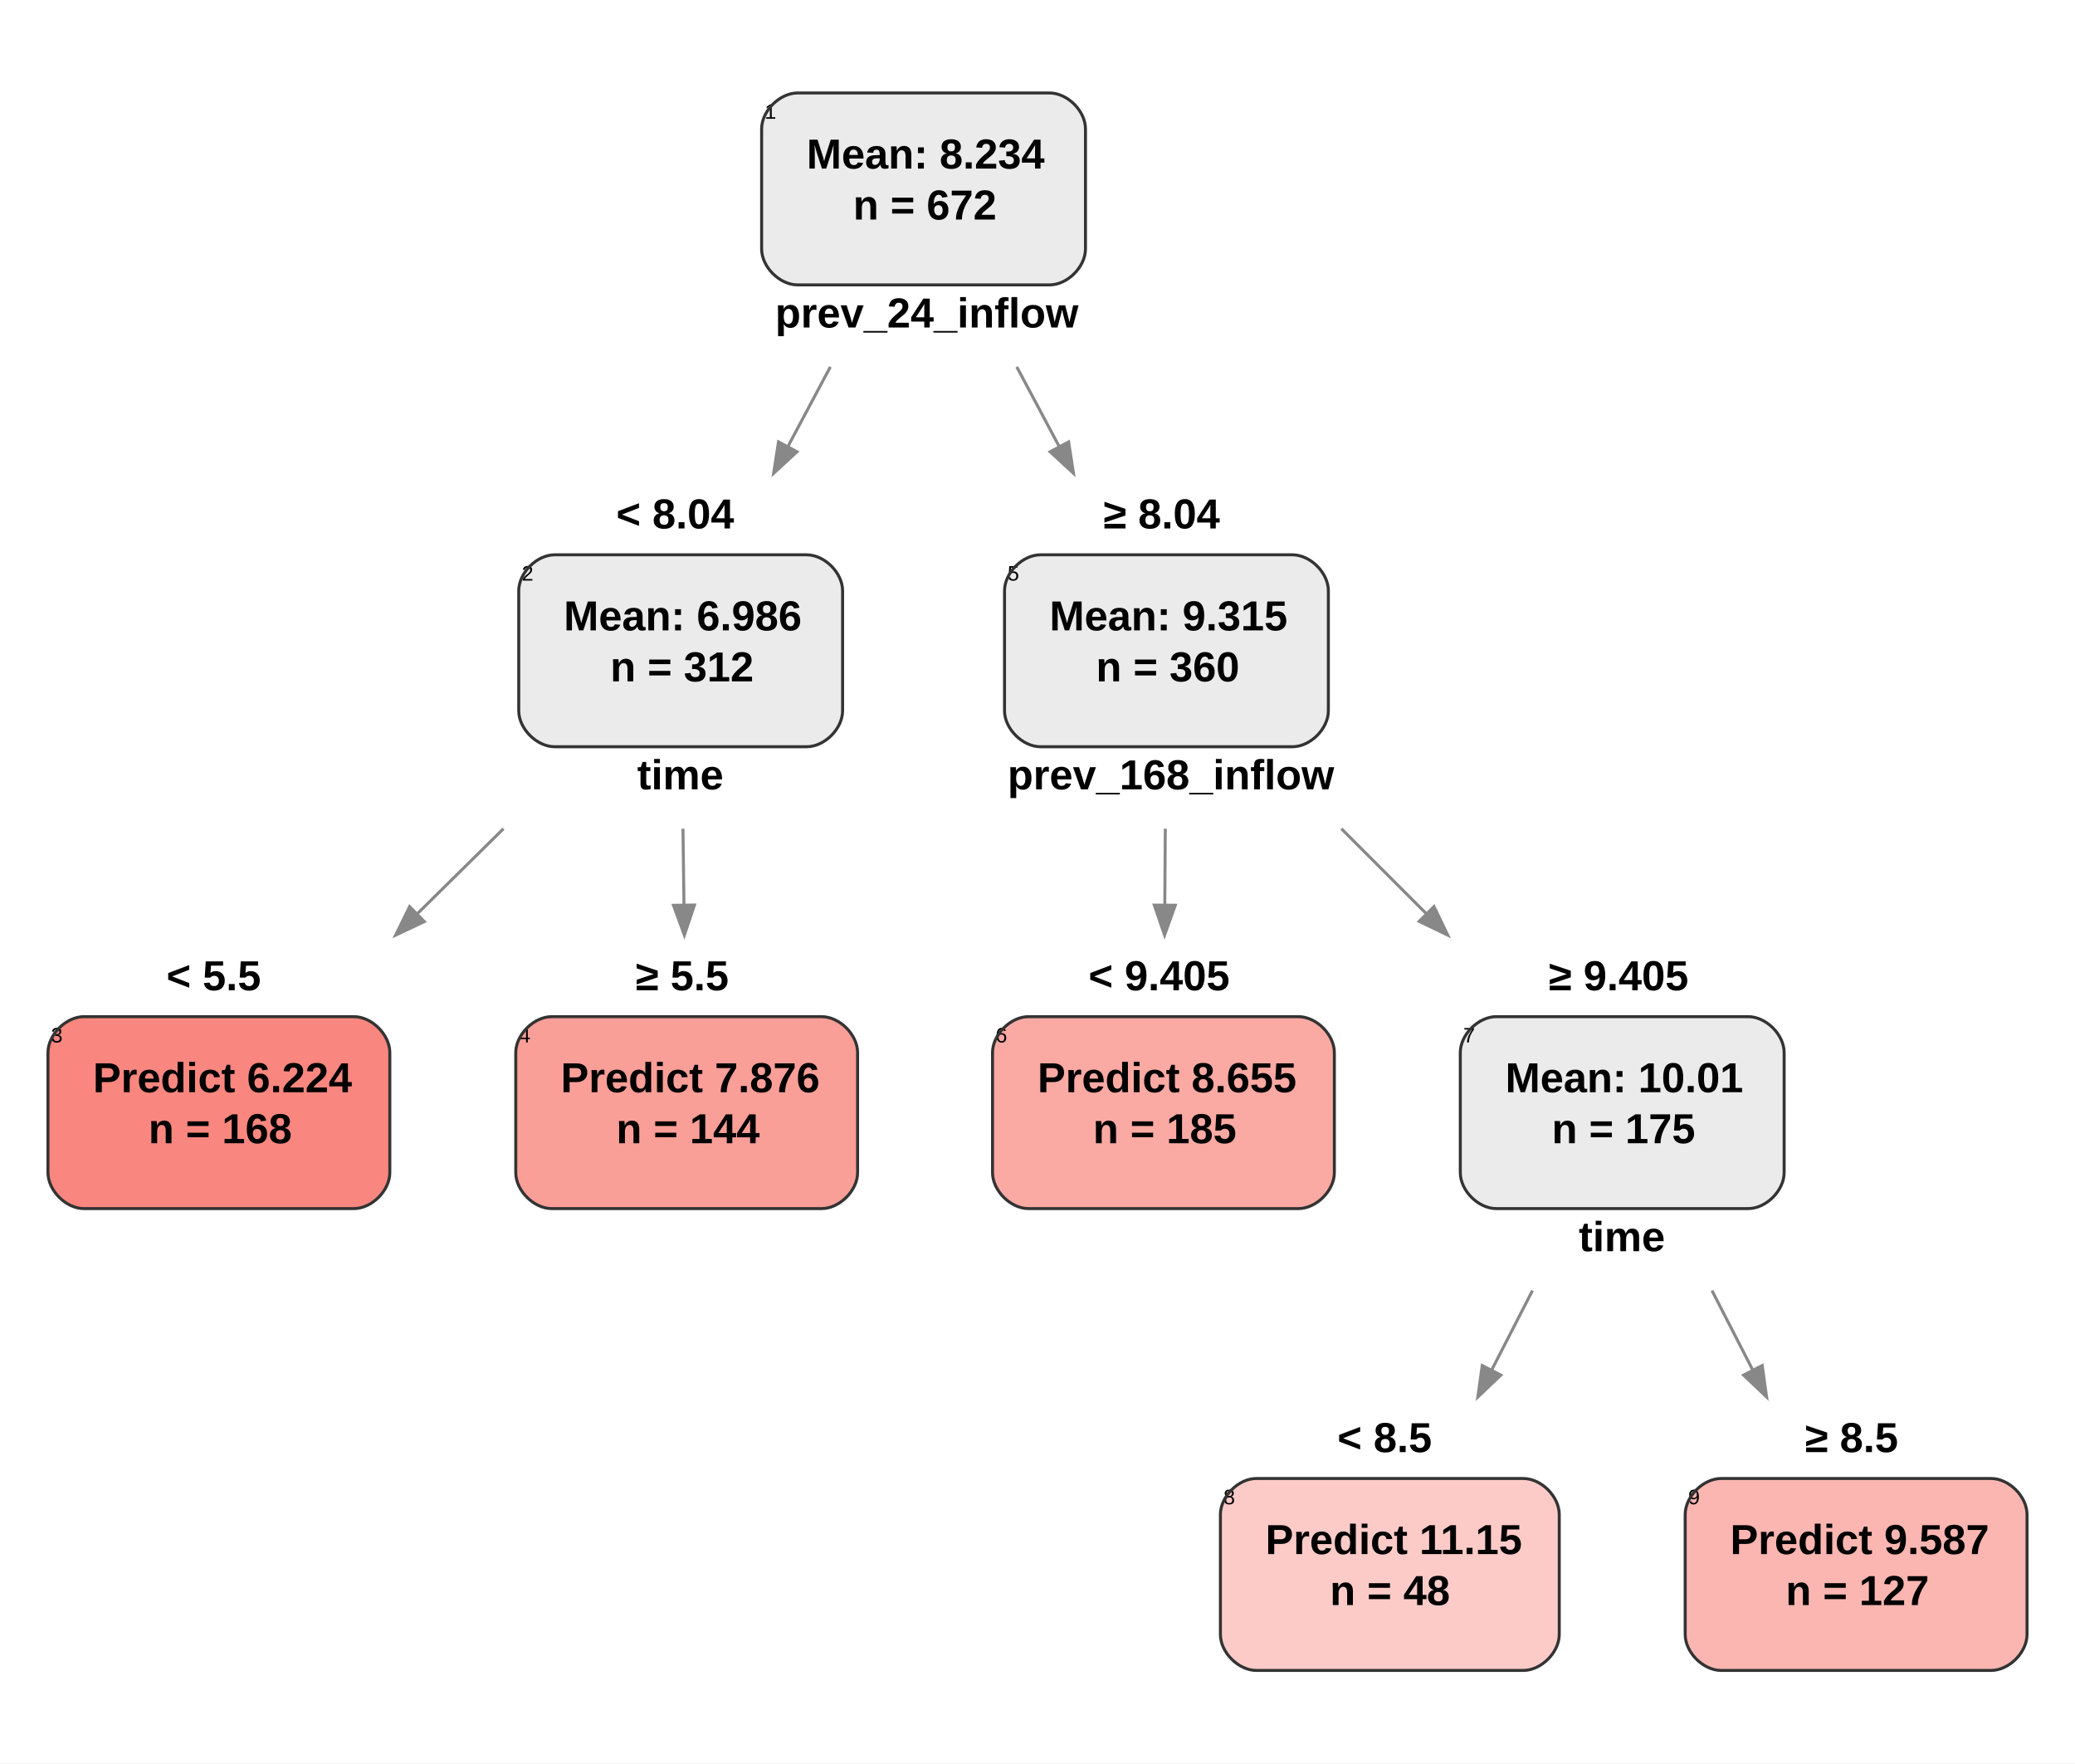
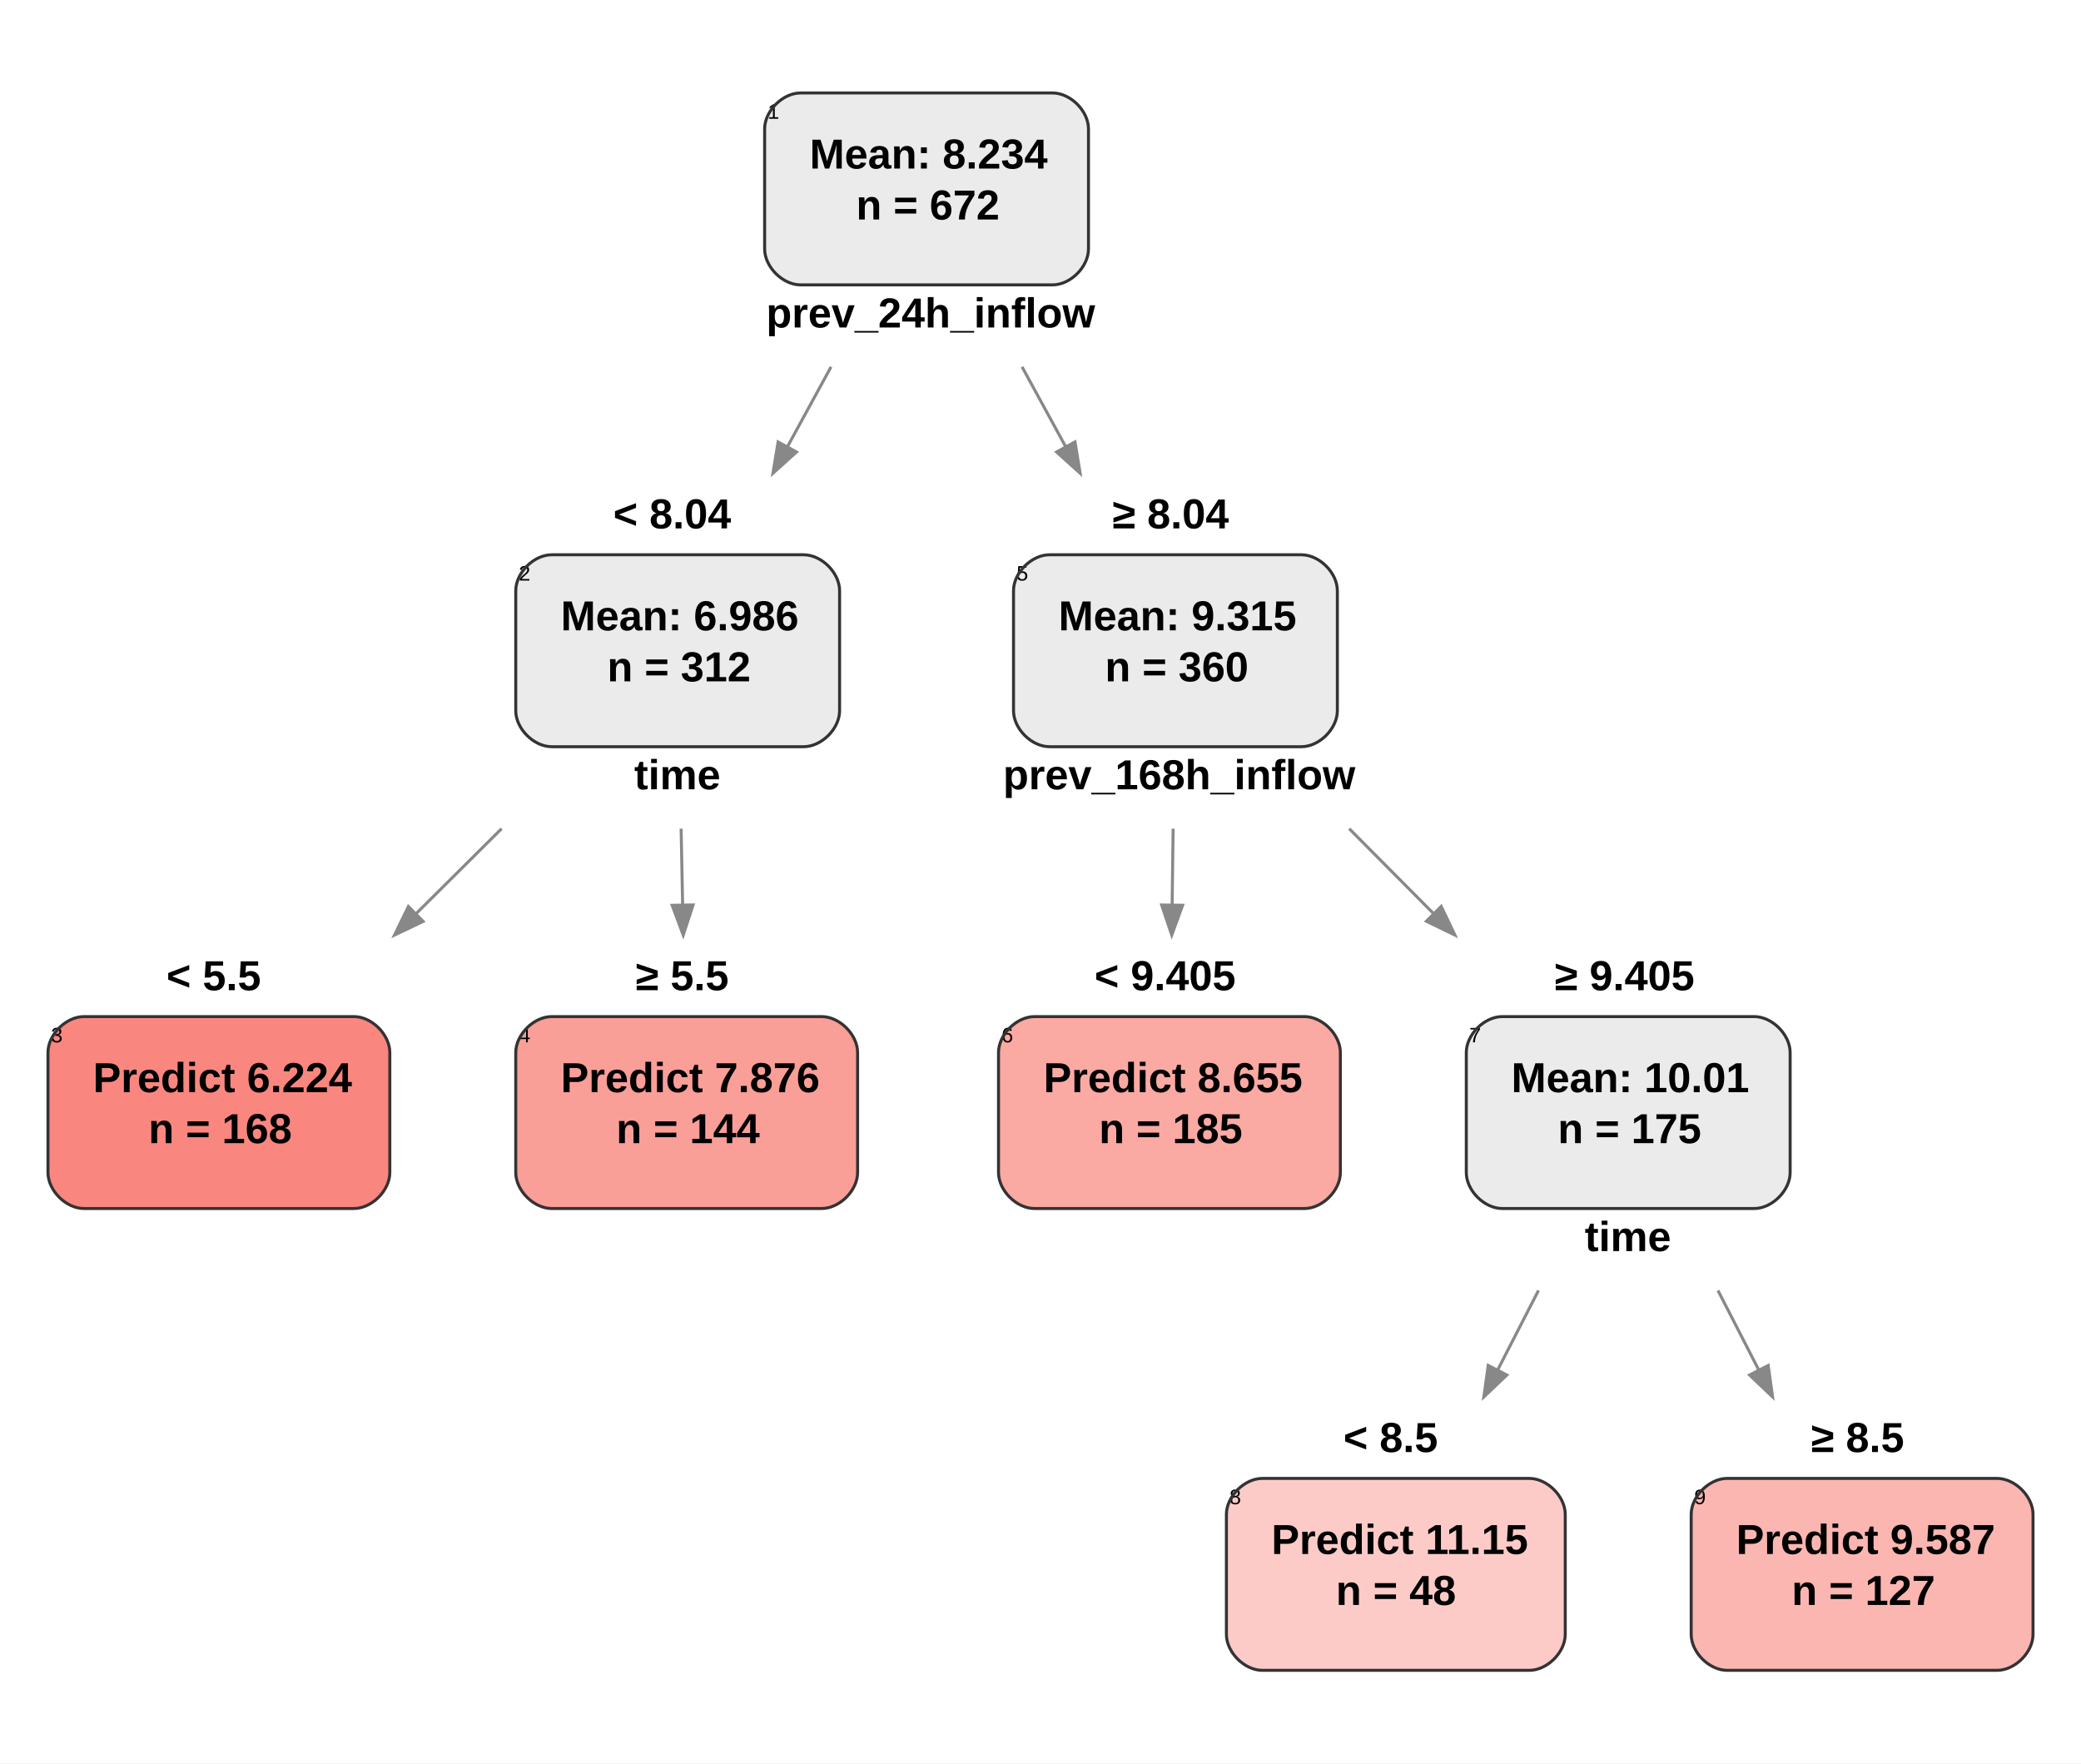
- <svg xmlns="http://www.w3.org/2000/svg" width="692pt" height="588pt" viewBox="0.00 0.00 692.00 588.00">
+ <svg xmlns="http://www.w3.org/2000/svg" width="694pt" height="588pt" viewBox="0.00 0.00 694.00 588.00">
  <g id="graph0" class="graph" transform="scale(1 1) rotate(0) translate(4 584)">
-     <polygon fill="white" stroke="transparent" points="-4,4 -4,-584 688,-584 688,4 -4,4" />
+     <polygon fill="white" stroke="transparent" points="-4,4 -4,-584 690,-584 690,4 -4,4" />
    <g id="node1" class="node">
-       <text text-anchor="start" x="302" y="-561.8" font-family="Arial" font-weight="bold" font-size="14.00"> </text>
-       <text text-anchor="start" x="240" y="-517.3" font-family="Arial" font-size="14.00">  </text>
-       <path fill="#ebebeb" stroke="transparent" d="M262,-489C262,-489 346,-489 346,-489 352,-489 358,-495 358,-501 358,-501 358,-541 358,-541 358,-547 352,-553 346,-553 346,-553 262,-553 262,-553 256,-553 250,-547 250,-541 250,-541 250,-501 250,-501 250,-495 256,-489 262,-489" />
-       <text text-anchor="start" x="251" y="-550.4" font-family="Arial" font-size="2.00"> </text>
-       <text text-anchor="start" x="251" y="-544.4" font-family="Arial" font-size="7.00">  1</text>
-       <text text-anchor="start" x="265" y="-527.8" font-family="Arial" font-weight="bold" font-size="14.00">Mean: 8.234</text>
-       <text text-anchor="start" x="280.5" y="-510.8" font-family="Arial" font-weight="bold" font-size="14.00">n = 672</text>
-       <text text-anchor="start" x="302.5" y="-492.8" font-family="Arial" font-size="9.00"> </text>
-       <path fill="none" stroke="#333333" d="M262,-489C262,-489 346,-489 346,-489 352,-489 358,-495 358,-501 358,-501 358,-541 358,-541 358,-547 352,-553 346,-553 346,-553 262,-553 262,-553 256,-553 250,-547 250,-541 250,-541 250,-501 250,-501 250,-495 256,-489 262,-489" />
-       <text text-anchor="start" x="360" y="-517.3" font-family="Arial" font-size="14.00">  </text>
-       <text text-anchor="start" x="254.5" y="-474.8" font-family="Arial" font-weight="bold" font-size="14.00">prev_24_inflow</text>
+       <text text-anchor="start" x="303" y="-561.8" font-family="Arial" font-weight="bold" font-size="14.00"> </text>
+       <text text-anchor="start" x="237" y="-517.3" font-family="Arial" font-size="14.00">   </text>
+       <path fill="#ebebeb" stroke="transparent" d="M263,-489C263,-489 347,-489 347,-489 353,-489 359,-495 359,-501 359,-501 359,-541 359,-541 359,-547 353,-553 347,-553 347,-553 263,-553 263,-553 257,-553 251,-547 251,-541 251,-541 251,-501 251,-501 251,-495 257,-489 263,-489" />
+       <text text-anchor="start" x="252" y="-550.4" font-family="Arial" font-size="2.00"> </text>
+       <text text-anchor="start" x="252" y="-544.4" font-family="Arial" font-size="7.00">  1</text>
+       <text text-anchor="start" x="266" y="-527.8" font-family="Arial" font-weight="bold" font-size="14.00">Mean: 8.234</text>
+       <text text-anchor="start" x="281.5" y="-510.8" font-family="Arial" font-weight="bold" font-size="14.00">n = 672</text>
+       <text text-anchor="start" x="303.5" y="-492.8" font-family="Arial" font-size="9.00"> </text>
+       <path fill="none" stroke="#333333" d="M263,-489C263,-489 347,-489 347,-489 353,-489 359,-495 359,-501 359,-501 359,-541 359,-541 359,-547 353,-553 347,-553 347,-553 263,-553 263,-553 257,-553 251,-547 251,-541 251,-541 251,-501 251,-501 251,-495 257,-489 263,-489" />
+       <text text-anchor="start" x="361" y="-517.3" font-family="Arial" font-size="14.00">   </text>
+       <text text-anchor="start" x="251.5" y="-474.8" font-family="Arial" font-weight="bold" font-size="14.00">prev_24h_inflow</text>
    </g>
    <g id="node2" class="node">
-       <text text-anchor="start" x="201.5" y="-407.8" font-family="Arial" font-weight="bold" font-size="14.00"> &lt; 8.04</text>
-       <path fill="#ebebeb" stroke="transparent" d="M181,-335C181,-335 265,-335 265,-335 271,-335 277,-341 277,-347 277,-347 277,-387 277,-387 277,-393 271,-399 265,-399 265,-399 181,-399 181,-399 175,-399 169,-393 169,-387 169,-387 169,-347 169,-347 169,-341 175,-335 181,-335" />
-       <text text-anchor="start" x="170" y="-396.4" font-family="Arial" font-size="2.00"> </text>
-       <text text-anchor="start" x="170" y="-390.4" font-family="Arial" font-size="7.00">  2</text>
-       <text text-anchor="start" x="184" y="-373.8" font-family="Arial" font-weight="bold" font-size="14.00">Mean: 6.986</text>
-       <text text-anchor="start" x="199.5" y="-356.8" font-family="Arial" font-weight="bold" font-size="14.00">n = 312</text>
-       <text text-anchor="start" x="221.5" y="-338.8" font-family="Arial" font-size="9.00"> </text>
-       <path fill="none" stroke="#333333" d="M181,-335C181,-335 265,-335 265,-335 271,-335 277,-341 277,-347 277,-347 277,-387 277,-387 277,-393 271,-399 265,-399 265,-399 181,-399 181,-399 175,-399 169,-393 169,-387 169,-387 169,-347 169,-347 169,-341 175,-335 181,-335" />
-       <text text-anchor="start" x="208.5" y="-320.8" font-family="Arial" font-weight="bold" font-size="14.00">time</text>
+       <text text-anchor="start" x="200.5" y="-407.8" font-family="Arial" font-weight="bold" font-size="14.00"> &lt; 8.04</text>
+       <path fill="#ebebeb" stroke="transparent" d="M180,-335C180,-335 264,-335 264,-335 270,-335 276,-341 276,-347 276,-347 276,-387 276,-387 276,-393 270,-399 264,-399 264,-399 180,-399 180,-399 174,-399 168,-393 168,-387 168,-387 168,-347 168,-347 168,-341 174,-335 180,-335" />
+       <text text-anchor="start" x="169" y="-396.4" font-family="Arial" font-size="2.00"> </text>
+       <text text-anchor="start" x="169" y="-390.4" font-family="Arial" font-size="7.00">  2</text>
+       <text text-anchor="start" x="183" y="-373.8" font-family="Arial" font-weight="bold" font-size="14.00">Mean: 6.986</text>
+       <text text-anchor="start" x="198.5" y="-356.8" font-family="Arial" font-weight="bold" font-size="14.00">n = 312</text>
+       <text text-anchor="start" x="220.5" y="-338.8" font-family="Arial" font-size="9.00"> </text>
+       <path fill="none" stroke="#333333" d="M180,-335C180,-335 264,-335 264,-335 270,-335 276,-341 276,-347 276,-347 276,-387 276,-387 276,-393 270,-399 264,-399 264,-399 180,-399 180,-399 174,-399 168,-393 168,-387 168,-387 168,-347 168,-347 168,-341 174,-335 180,-335" />
+       <text text-anchor="start" x="207.5" y="-320.8" font-family="Arial" font-weight="bold" font-size="14.00">time</text>
    </g>
    <g id="edge1" class="edge">
-       <path fill="none" stroke="#888888" d="M272.91,-461.67C268.31,-453.03 263.54,-444.07 258.85,-435.27" />
-       <polygon fill="#888888" stroke="#888888" points="261.79,-433.36 254,-426.18 255.62,-436.65 261.79,-433.36" />
+       <path fill="none" stroke="#888888" d="M273.15,-461.67C268.38,-452.94 263.44,-443.88 258.58,-434.99" />
+       <polygon fill="#888888" stroke="#888888" points="261.63,-433.28 253.77,-426.18 255.49,-436.63 261.63,-433.28" />
    </g>
    <g id="node3" class="node">
-       <text text-anchor="start" x="364" y="-407.8" font-family="Arial" font-weight="bold" font-size="14.00"> ≥ 8.04</text>
-       <text text-anchor="start" x="317" y="-363.3" font-family="Arial" font-size="14.00">   </text>
-       <path fill="#ebebeb" stroke="transparent" d="M343,-335C343,-335 427,-335 427,-335 433,-335 439,-341 439,-347 439,-347 439,-387 439,-387 439,-393 433,-399 427,-399 427,-399 343,-399 343,-399 337,-399 331,-393 331,-387 331,-387 331,-347 331,-347 331,-341 337,-335 343,-335" />
-       <text text-anchor="start" x="332" y="-396.4" font-family="Arial" font-size="2.00"> </text>
-       <text text-anchor="start" x="332" y="-390.4" font-family="Arial" font-size="7.00">  5</text>
-       <text text-anchor="start" x="346" y="-373.8" font-family="Arial" font-weight="bold" font-size="14.00">Mean: 9.315</text>
-       <text text-anchor="start" x="361.5" y="-356.8" font-family="Arial" font-weight="bold" font-size="14.00">n = 360</text>
-       <text text-anchor="start" x="383.5" y="-338.8" font-family="Arial" font-size="9.00"> </text>
-       <path fill="none" stroke="#333333" d="M343,-335C343,-335 427,-335 427,-335 433,-335 439,-341 439,-347 439,-347 439,-387 439,-387 439,-393 433,-399 427,-399 427,-399 343,-399 343,-399 337,-399 331,-393 331,-387 331,-387 331,-347 331,-347 331,-341 337,-335 343,-335" />
-       <text text-anchor="start" x="441" y="-363.3" font-family="Arial" font-size="14.00">   </text>
-       <text text-anchor="start" x="332" y="-320.8" font-family="Arial" font-weight="bold" font-size="14.00">prev_168_inflow</text>
+       <text text-anchor="start" x="367" y="-407.8" font-family="Arial" font-weight="bold" font-size="14.00"> ≥ 8.04</text>
+       <text text-anchor="start" x="316" y="-363.3" font-family="Arial" font-size="14.00">    </text>
+       <path fill="#ebebeb" stroke="transparent" d="M346,-335C346,-335 430,-335 430,-335 436,-335 442,-341 442,-347 442,-347 442,-387 442,-387 442,-393 436,-399 430,-399 430,-399 346,-399 346,-399 340,-399 334,-393 334,-387 334,-387 334,-347 334,-347 334,-341 340,-335 346,-335" />
+       <text text-anchor="start" x="335" y="-396.4" font-family="Arial" font-size="2.00"> </text>
+       <text text-anchor="start" x="335" y="-390.4" font-family="Arial" font-size="7.00">  5</text>
+       <text text-anchor="start" x="349" y="-373.8" font-family="Arial" font-weight="bold" font-size="14.00">Mean: 9.315</text>
+       <text text-anchor="start" x="364.5" y="-356.8" font-family="Arial" font-weight="bold" font-size="14.00">n = 360</text>
+       <text text-anchor="start" x="386.5" y="-338.8" font-family="Arial" font-size="9.00"> </text>
+       <path fill="none" stroke="#333333" d="M346,-335C346,-335 430,-335 430,-335 436,-335 442,-341 442,-347 442,-347 442,-387 442,-387 442,-393 436,-399 430,-399 430,-399 346,-399 346,-399 340,-399 334,-393 334,-387 334,-387 334,-347 334,-347 334,-341 340,-335 346,-335" />
+       <text text-anchor="start" x="444" y="-363.3" font-family="Arial" font-size="14.00">    </text>
+       <text text-anchor="start" x="330.5" y="-320.8" font-family="Arial" font-weight="bold" font-size="14.00">prev_168h_inflow</text>
    </g>
    <g id="edge2" class="edge">
-       <path fill="none" stroke="#888888" d="M335.09,-461.67C339.69,-453.03 344.46,-444.07 349.15,-435.27" />
-       <polygon fill="#888888" stroke="#888888" points="352.38,-436.65 354,-426.18 346.21,-433.36 352.38,-436.65" />
+       <path fill="none" stroke="#888888" d="M336.85,-461.67C341.62,-452.94 346.56,-443.88 351.42,-434.99" />
+       <polygon fill="#888888" stroke="#888888" points="354.51,-436.63 356.23,-426.18 348.37,-433.28 354.51,-436.63" />
    </g>
    <g id="node4" class="node">
      <text text-anchor="start" x="51.5" y="-253.8" font-family="Arial" font-weight="bold" font-size="14.00"> &lt; 5.5</text>
      <path fill="#f8766d" fill-opacity="0.875" stroke="transparent" d="M24,-181C24,-181 114,-181 114,-181 120,-181 126,-187 126,-193 126,-193 126,-233 126,-233 126,-239 120,-245 114,-245 114,-245 24,-245 24,-245 18,-245 12,-239 12,-233 12,-233 12,-193 12,-193 12,-187 18,-181 24,-181" />
      <text text-anchor="start" x="13" y="-242.4" font-family="Arial" font-size="2.00"> </text>
      <text text-anchor="start" x="13" y="-236.4" font-family="Arial" font-size="7.00">  3</text>
      <text text-anchor="start" x="27" y="-219.8" font-family="Arial" font-weight="bold" font-size="14.00">Predict 6.224</text>
      <text text-anchor="start" x="45.5" y="-202.8" font-family="Arial" font-weight="bold" font-size="14.00">n = 168</text>
      <text text-anchor="start" x="67.5" y="-184.8" font-family="Arial" font-size="9.00"> </text>
      <path fill="none" stroke="#333333" d="M24,-181C24,-181 114,-181 114,-181 120,-181 126,-187 126,-193 126,-193 126,-233 126,-233 126,-239 120,-245 114,-245 114,-245 24,-245 24,-245 18,-245 12,-239 12,-233 12,-233 12,-193 12,-193 12,-187 18,-181 24,-181" />
      <text text-anchor="start" x="67" y="-166.8" font-family="Arial" font-weight="bold" font-size="14.00"> </text>
    </g>
    <g id="edge3" class="edge">
-       <path fill="none" stroke="#888888" d="M163.9,-307.67C154.5,-298.39 144.73,-288.75 135.19,-279.33" />
-       <polygon fill="#888888" stroke="#888888" points="137.52,-276.71 127.94,-272.18 132.6,-281.69 137.52,-276.71" />
+       <path fill="none" stroke="#888888" d="M163.28,-307.67C153.95,-298.39 144.24,-288.75 134.76,-279.33" />
+       <polygon fill="#888888" stroke="#888888" points="137.12,-276.74 127.56,-272.18 132.19,-281.71 137.12,-276.74" />
    </g>
    <g id="node5" class="node">
      <text text-anchor="start" x="208" y="-253.8" font-family="Arial" font-weight="bold" font-size="14.00"> ≥ 5.5</text>
      <path fill="#f8766d" fill-opacity="0.706" stroke="transparent" d="M180,-181C180,-181 270,-181 270,-181 276,-181 282,-187 282,-193 282,-193 282,-233 282,-233 282,-239 276,-245 270,-245 270,-245 180,-245 180,-245 174,-245 168,-239 168,-233 168,-233 168,-193 168,-193 168,-187 174,-181 180,-181" />
      <text text-anchor="start" x="169" y="-242.4" font-family="Arial" font-size="2.00"> </text>
      <text text-anchor="start" x="169" y="-236.4" font-family="Arial" font-size="7.00">  4</text>
      <text text-anchor="start" x="183" y="-219.8" font-family="Arial" font-weight="bold" font-size="14.00">Predict 7.876</text>
      <text text-anchor="start" x="201.5" y="-202.8" font-family="Arial" font-weight="bold" font-size="14.00">n = 144</text>
      <text text-anchor="start" x="223.5" y="-184.8" font-family="Arial" font-size="9.00"> </text>
      <path fill="none" stroke="#333333" d="M180,-181C180,-181 270,-181 270,-181 276,-181 282,-187 282,-193 282,-193 282,-233 282,-233 282,-239 276,-245 270,-245 270,-245 180,-245 180,-245 174,-245 168,-239 168,-233 168,-233 168,-193 168,-193 168,-187 174,-181 180,-181" />
      <text text-anchor="start" x="223" y="-166.8" font-family="Arial" font-weight="bold" font-size="14.00"> </text>
    </g>
    <g id="edge4" class="edge">
-       <path fill="none" stroke="#888888" d="M223.77,-307.67C223.88,-299.39 223.99,-290.83 224.1,-282.38" />
-       <polygon fill="#888888" stroke="#888888" points="227.6,-282.22 224.23,-272.18 220.6,-282.13 227.6,-282.22" />
+       <path fill="none" stroke="#888888" d="M223.15,-307.67C223.31,-299.39 223.48,-290.83 223.65,-282.38" />
+       <polygon fill="#888888" stroke="#888888" points="227.15,-282.24 223.85,-272.18 220.16,-282.11 227.15,-282.24" />
    </g>
    <g id="node6" class="node">
-       <text text-anchor="start" x="359" y="-253.8" font-family="Arial" font-weight="bold" font-size="14.00"> &lt; 9.405</text>
-       <path fill="#f8766d" fill-opacity="0.627" stroke="transparent" d="M339,-181C339,-181 429,-181 429,-181 435,-181 441,-187 441,-193 441,-193 441,-233 441,-233 441,-239 435,-245 429,-245 429,-245 339,-245 339,-245 333,-245 327,-239 327,-233 327,-233 327,-193 327,-193 327,-187 333,-181 339,-181" />
-       <text text-anchor="start" x="328" y="-242.4" font-family="Arial" font-size="2.00"> </text>
-       <text text-anchor="start" x="328" y="-236.4" font-family="Arial" font-size="7.00">  6</text>
-       <text text-anchor="start" x="342" y="-219.8" font-family="Arial" font-weight="bold" font-size="14.00">Predict 8.655</text>
-       <text text-anchor="start" x="360.5" y="-202.8" font-family="Arial" font-weight="bold" font-size="14.00">n = 185</text>
-       <text text-anchor="start" x="382.5" y="-184.8" font-family="Arial" font-size="9.00"> </text>
-       <path fill="none" stroke="#333333" d="M339,-181C339,-181 429,-181 429,-181 435,-181 441,-187 441,-193 441,-193 441,-233 441,-233 441,-239 435,-245 429,-245 429,-245 339,-245 339,-245 333,-245 327,-239 327,-233 327,-233 327,-193 327,-193 327,-187 333,-181 339,-181" />
-       <text text-anchor="start" x="382" y="-166.8" font-family="Arial" font-weight="bold" font-size="14.00"> </text>
+       <text text-anchor="start" x="361" y="-253.8" font-family="Arial" font-weight="bold" font-size="14.00"> &lt; 9.405</text>
+       <path fill="#f8766d" fill-opacity="0.627" stroke="transparent" d="M341,-181C341,-181 431,-181 431,-181 437,-181 443,-187 443,-193 443,-193 443,-233 443,-233 443,-239 437,-245 431,-245 431,-245 341,-245 341,-245 335,-245 329,-239 329,-233 329,-233 329,-193 329,-193 329,-187 335,-181 341,-181" />
+       <text text-anchor="start" x="330" y="-242.4" font-family="Arial" font-size="2.00"> </text>
+       <text text-anchor="start" x="330" y="-236.4" font-family="Arial" font-size="7.00">  6</text>
+       <text text-anchor="start" x="344" y="-219.8" font-family="Arial" font-weight="bold" font-size="14.00">Predict 8.655</text>
+       <text text-anchor="start" x="362.5" y="-202.8" font-family="Arial" font-weight="bold" font-size="14.00">n = 185</text>
+       <text text-anchor="start" x="384.5" y="-184.8" font-family="Arial" font-size="9.00"> </text>
+       <path fill="none" stroke="#333333" d="M341,-181C341,-181 431,-181 431,-181 437,-181 443,-187 443,-193 443,-193 443,-233 443,-233 443,-239 437,-245 431,-245 431,-245 341,-245 341,-245 335,-245 329,-239 329,-233 329,-233 329,-193 329,-193 329,-187 335,-181 341,-181" />
+       <text text-anchor="start" x="384" y="-166.8" font-family="Arial" font-weight="bold" font-size="14.00"> </text>
    </g>
    <g id="edge5" class="edge">
-       <path fill="none" stroke="#888888" d="M384.62,-307.67C384.56,-299.39 384.51,-290.83 384.45,-282.38" />
-       <polygon fill="#888888" stroke="#888888" points="387.95,-282.15 384.38,-272.18 380.95,-282.2 387.95,-282.15" />
+       <path fill="none" stroke="#888888" d="M387.23,-307.67C387.12,-299.39 387.01,-290.83 386.9,-282.38" />
+       <polygon fill="#888888" stroke="#888888" points="390.4,-282.13 386.77,-272.18 383.4,-282.22 390.4,-282.13" />
    </g>
    <g id="node7" class="node">
-       <text text-anchor="start" x="512.5" y="-253.8" font-family="Arial" font-weight="bold" font-size="14.00"> ≥ 9.405</text>
-       <path fill="#ebebeb" stroke="transparent" d="M495,-181C495,-181 579,-181 579,-181 585,-181 591,-187 591,-193 591,-193 591,-233 591,-233 591,-239 585,-245 579,-245 579,-245 495,-245 495,-245 489,-245 483,-239 483,-233 483,-233 483,-193 483,-193 483,-187 489,-181 495,-181" />
-       <text text-anchor="start" x="484" y="-242.4" font-family="Arial" font-size="2.00"> </text>
-       <text text-anchor="start" x="484" y="-236.4" font-family="Arial" font-size="7.00">  7</text>
-       <text text-anchor="start" x="498" y="-219.8" font-family="Arial" font-weight="bold" font-size="14.00">Mean: 10.01</text>
-       <text text-anchor="start" x="513.5" y="-202.8" font-family="Arial" font-weight="bold" font-size="14.00">n = 175</text>
-       <text text-anchor="start" x="535.5" y="-184.8" font-family="Arial" font-size="9.00"> </text>
-       <path fill="none" stroke="#333333" d="M495,-181C495,-181 579,-181 579,-181 585,-181 591,-187 591,-193 591,-193 591,-233 591,-233 591,-239 585,-245 579,-245 579,-245 495,-245 495,-245 489,-245 483,-239 483,-233 483,-233 483,-193 483,-193 483,-187 489,-181 495,-181" />
-       <text text-anchor="start" x="522.5" y="-166.8" font-family="Arial" font-weight="bold" font-size="14.00">time</text>
+       <text text-anchor="start" x="514.5" y="-253.8" font-family="Arial" font-weight="bold" font-size="14.00"> ≥ 9.405</text>
+       <path fill="#ebebeb" stroke="transparent" d="M497,-181C497,-181 581,-181 581,-181 587,-181 593,-187 593,-193 593,-193 593,-233 593,-233 593,-239 587,-245 581,-245 581,-245 497,-245 497,-245 491,-245 485,-239 485,-233 485,-233 485,-193 485,-193 485,-187 491,-181 497,-181" />
+       <text text-anchor="start" x="486" y="-242.4" font-family="Arial" font-size="2.00"> </text>
+       <text text-anchor="start" x="486" y="-236.4" font-family="Arial" font-size="7.00">  7</text>
+       <text text-anchor="start" x="500" y="-219.8" font-family="Arial" font-weight="bold" font-size="14.00">Mean: 10.01</text>
+       <text text-anchor="start" x="515.5" y="-202.8" font-family="Arial" font-weight="bold" font-size="14.00">n = 175</text>
+       <text text-anchor="start" x="537.5" y="-184.8" font-family="Arial" font-size="9.00"> </text>
+       <path fill="none" stroke="#333333" d="M497,-181C497,-181 581,-181 581,-181 587,-181 593,-187 593,-193 593,-193 593,-233 593,-233 593,-239 587,-245 581,-245 581,-245 497,-245 497,-245 491,-245 485,-239 485,-233 485,-233 485,-193 485,-193 485,-187 491,-181 497,-181" />
+       <text text-anchor="start" x="524.5" y="-166.8" font-family="Arial" font-weight="bold" font-size="14.00">time</text>
    </g>
    <g id="edge6" class="edge">
-       <path fill="none" stroke="#888888" d="M443.33,-307.67C452.61,-298.39 462.25,-288.75 471.67,-279.33" />
-       <polygon fill="#888888" stroke="#888888" points="474.23,-281.72 478.82,-272.18 469.28,-276.77 474.23,-281.72" />
+       <path fill="none" stroke="#888888" d="M445.95,-307.67C455.16,-298.39 464.74,-288.75 474.1,-279.33" />
+       <polygon fill="#888888" stroke="#888888" points="476.64,-281.74 481.21,-272.18 471.68,-276.8 476.64,-281.74" />
    </g>
    <g id="node8" class="node">
-       <text text-anchor="start" x="442" y="-99.8" font-family="Arial" font-weight="bold" font-size="14.00"> &lt; 8.5</text>
-       <path fill="#f8766d" fill-opacity="0.376" stroke="transparent" d="M415,-27C415,-27 504,-27 504,-27 510,-27 516,-33 516,-39 516,-39 516,-79 516,-79 516,-85 510,-91 504,-91 504,-91 415,-91 415,-91 409,-91 403,-85 403,-79 403,-79 403,-39 403,-39 403,-33 409,-27 415,-27" />
-       <text text-anchor="start" x="404" y="-88.4" font-family="Arial" font-size="2.00"> </text>
-       <text text-anchor="start" x="404" y="-82.4" font-family="Arial" font-size="7.00">  8</text>
-       <text text-anchor="start" x="418" y="-65.8" font-family="Arial" font-weight="bold" font-size="14.00">Predict 11.15</text>
-       <text text-anchor="start" x="439.5" y="-48.8" font-family="Arial" font-weight="bold" font-size="14.00">n = 48</text>
-       <text text-anchor="start" x="458" y="-30.8" font-family="Arial" font-size="9.00"> </text>
-       <path fill="none" stroke="#333333" d="M415,-27C415,-27 504,-27 504,-27 510,-27 516,-33 516,-39 516,-39 516,-79 516,-79 516,-85 510,-91 504,-91 504,-91 415,-91 415,-91 409,-91 403,-85 403,-79 403,-79 403,-39 403,-39 403,-33 409,-27 415,-27" />
-       <text text-anchor="start" x="457.5" y="-12.8" font-family="Arial" font-weight="bold" font-size="14.00"> </text>
+       <text text-anchor="start" x="444" y="-99.8" font-family="Arial" font-weight="bold" font-size="14.00"> &lt; 8.5</text>
+       <path fill="#f8766d" fill-opacity="0.376" stroke="transparent" d="M417,-27C417,-27 506,-27 506,-27 512,-27 518,-33 518,-39 518,-39 518,-79 518,-79 518,-85 512,-91 506,-91 506,-91 417,-91 417,-91 411,-91 405,-85 405,-79 405,-79 405,-39 405,-39 405,-33 411,-27 417,-27" />
+       <text text-anchor="start" x="406" y="-88.4" font-family="Arial" font-size="2.00"> </text>
+       <text text-anchor="start" x="406" y="-82.4" font-family="Arial" font-size="7.00">  8</text>
+       <text text-anchor="start" x="420" y="-65.8" font-family="Arial" font-weight="bold" font-size="14.00">Predict 11.15</text>
+       <text text-anchor="start" x="441.5" y="-48.8" font-family="Arial" font-weight="bold" font-size="14.00">n = 48</text>
+       <text text-anchor="start" x="460" y="-30.8" font-family="Arial" font-size="9.00"> </text>
+       <path fill="none" stroke="#333333" d="M417,-27C417,-27 506,-27 506,-27 512,-27 518,-33 518,-39 518,-39 518,-79 518,-79 518,-85 512,-91 506,-91 506,-91 417,-91 417,-91 411,-91 405,-85 405,-79 405,-79 405,-39 405,-39 405,-33 411,-27 417,-27" />
+       <text text-anchor="start" x="459.5" y="-12.8" font-family="Arial" font-weight="bold" font-size="14.00"> </text>
    </g>
    <g id="edge7" class="edge">
-       <path fill="none" stroke="#888888" d="M507.07,-153.67C502.63,-145.03 498.04,-136.07 493.52,-127.27" />
-       <polygon fill="#888888" stroke="#888888" points="496.53,-125.48 488.85,-118.18 490.31,-128.67 496.53,-125.48" />
+       <path fill="none" stroke="#888888" d="M509.07,-153.67C504.63,-145.03 500.04,-136.07 495.52,-127.27" />
+       <polygon fill="#888888" stroke="#888888" points="498.53,-125.48 490.85,-118.18 492.31,-128.67 498.53,-125.48" />
    </g>
    <g id="node9" class="node">
-       <text text-anchor="start" x="598" y="-99.8" font-family="Arial" font-weight="bold" font-size="14.00"> ≥ 8.5</text>
-       <path fill="#f8766d" fill-opacity="0.533" stroke="transparent" d="M570,-27C570,-27 660,-27 660,-27 666,-27 672,-33 672,-39 672,-39 672,-79 672,-79 672,-85 666,-91 660,-91 660,-91 570,-91 570,-91 564,-91 558,-85 558,-79 558,-79 558,-39 558,-39 558,-33 564,-27 570,-27" />
-       <text text-anchor="start" x="559" y="-88.4" font-family="Arial" font-size="2.00"> </text>
-       <text text-anchor="start" x="559" y="-82.4" font-family="Arial" font-size="7.00">  9</text>
-       <text text-anchor="start" x="573" y="-65.8" font-family="Arial" font-weight="bold" font-size="14.00">Predict 9.587</text>
-       <text text-anchor="start" x="591.5" y="-48.8" font-family="Arial" font-weight="bold" font-size="14.00">n = 127</text>
-       <text text-anchor="start" x="613.5" y="-30.8" font-family="Arial" font-size="9.00"> </text>
-       <path fill="none" stroke="#333333" d="M570,-27C570,-27 660,-27 660,-27 666,-27 672,-33 672,-39 672,-39 672,-79 672,-79 672,-85 666,-91 660,-91 660,-91 570,-91 570,-91 564,-91 558,-85 558,-79 558,-79 558,-39 558,-39 558,-33 564,-27 570,-27" />
-       <text text-anchor="start" x="613" y="-12.8" font-family="Arial" font-weight="bold" font-size="14.00"> </text>
+       <text text-anchor="start" x="600" y="-99.8" font-family="Arial" font-weight="bold" font-size="14.00"> ≥ 8.5</text>
+       <path fill="#f8766d" fill-opacity="0.533" stroke="transparent" d="M572,-27C572,-27 662,-27 662,-27 668,-27 674,-33 674,-39 674,-39 674,-79 674,-79 674,-85 668,-91 662,-91 662,-91 572,-91 572,-91 566,-91 560,-85 560,-79 560,-79 560,-39 560,-39 560,-33 566,-27 572,-27" />
+       <text text-anchor="start" x="561" y="-88.4" font-family="Arial" font-size="2.00"> </text>
+       <text text-anchor="start" x="561" y="-82.4" font-family="Arial" font-size="7.00">  9</text>
+       <text text-anchor="start" x="575" y="-65.8" font-family="Arial" font-weight="bold" font-size="14.00">Predict 9.587</text>
+       <text text-anchor="start" x="593.5" y="-48.8" font-family="Arial" font-weight="bold" font-size="14.00">n = 127</text>
+       <text text-anchor="start" x="615.5" y="-30.8" font-family="Arial" font-size="9.00"> </text>
+       <path fill="none" stroke="#333333" d="M572,-27C572,-27 662,-27 662,-27 668,-27 674,-33 674,-39 674,-39 674,-79 674,-79 674,-85 668,-91 662,-91 662,-91 572,-91 572,-91 566,-91 560,-85 560,-79 560,-79 560,-39 560,-39 560,-33 566,-27 572,-27" />
+       <text text-anchor="start" x="615" y="-12.8" font-family="Arial" font-weight="bold" font-size="14.00"> </text>
    </g>
    <g id="edge8" class="edge">
-       <path fill="none" stroke="#888888" d="M566.93,-153.67C571.37,-145.03 575.96,-136.07 580.48,-127.27" />
-       <polygon fill="#888888" stroke="#888888" points="583.69,-128.67 585.15,-118.18 577.47,-125.48 583.69,-128.67" />
+       <path fill="none" stroke="#888888" d="M568.93,-153.67C573.37,-145.03 577.96,-136.07 582.48,-127.27" />
+       <polygon fill="#888888" stroke="#888888" points="585.69,-128.67 587.15,-118.18 579.47,-125.48 585.69,-128.67" />
    </g>
  </g>
</svg>
